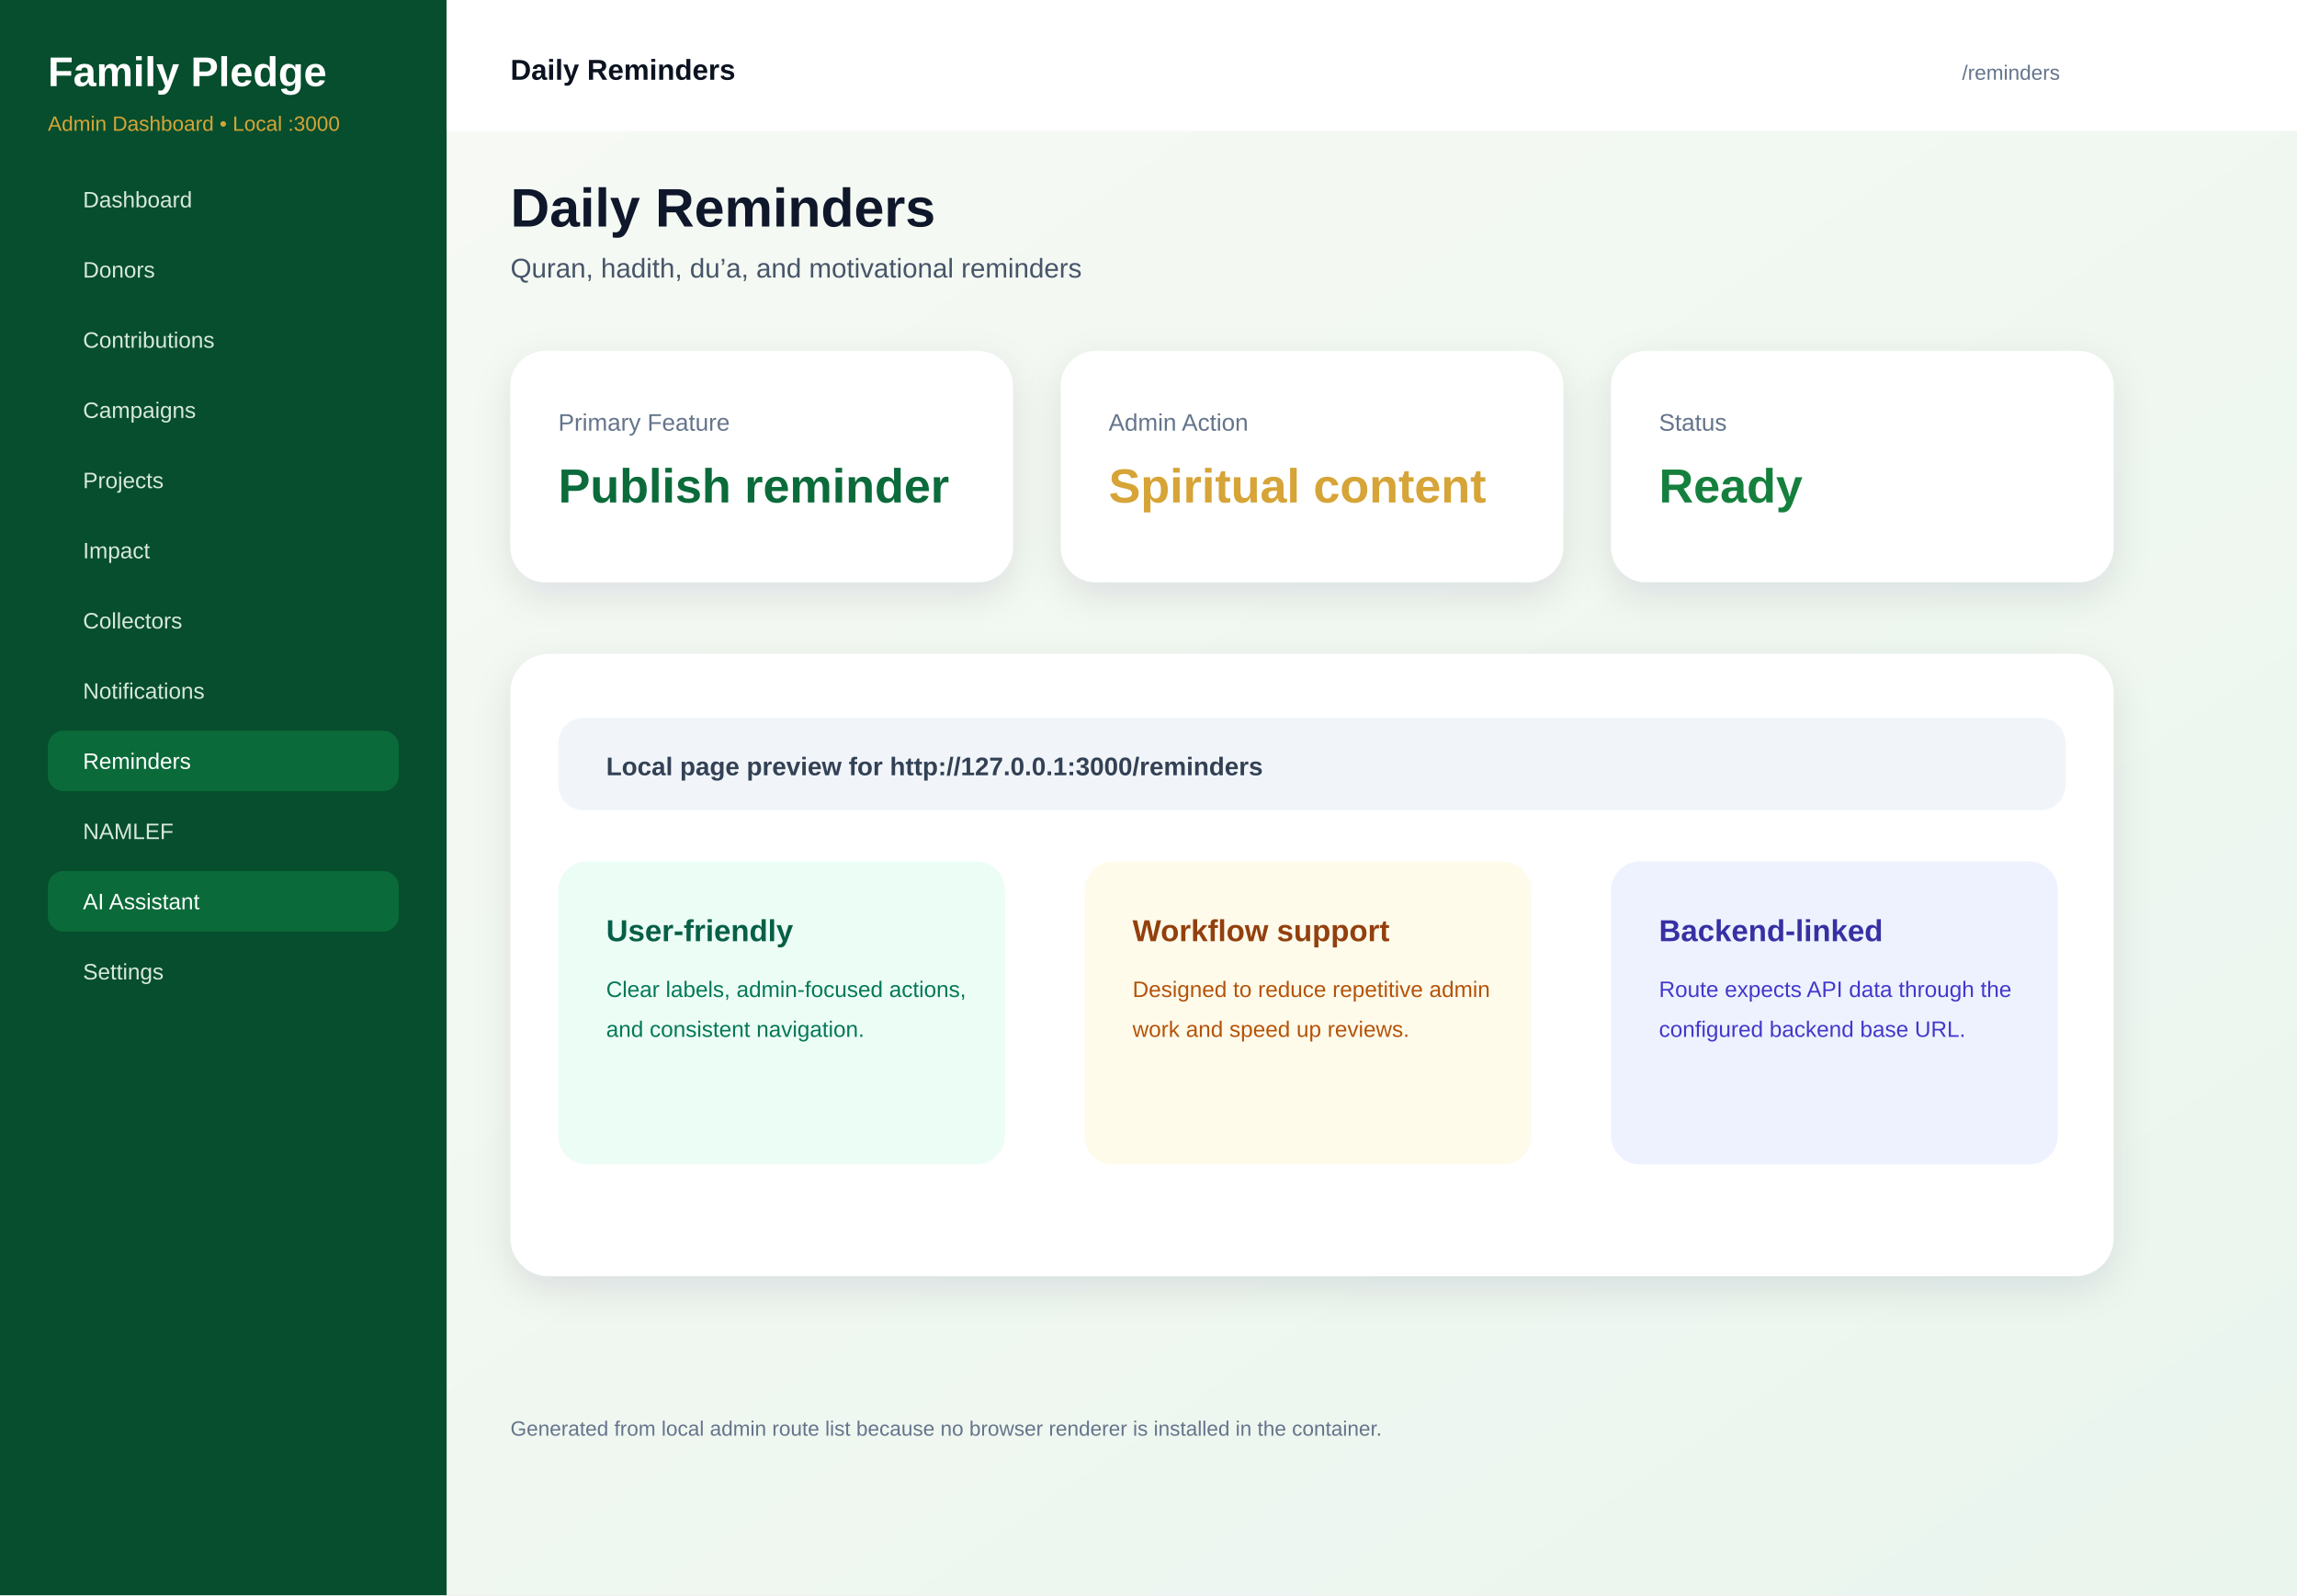
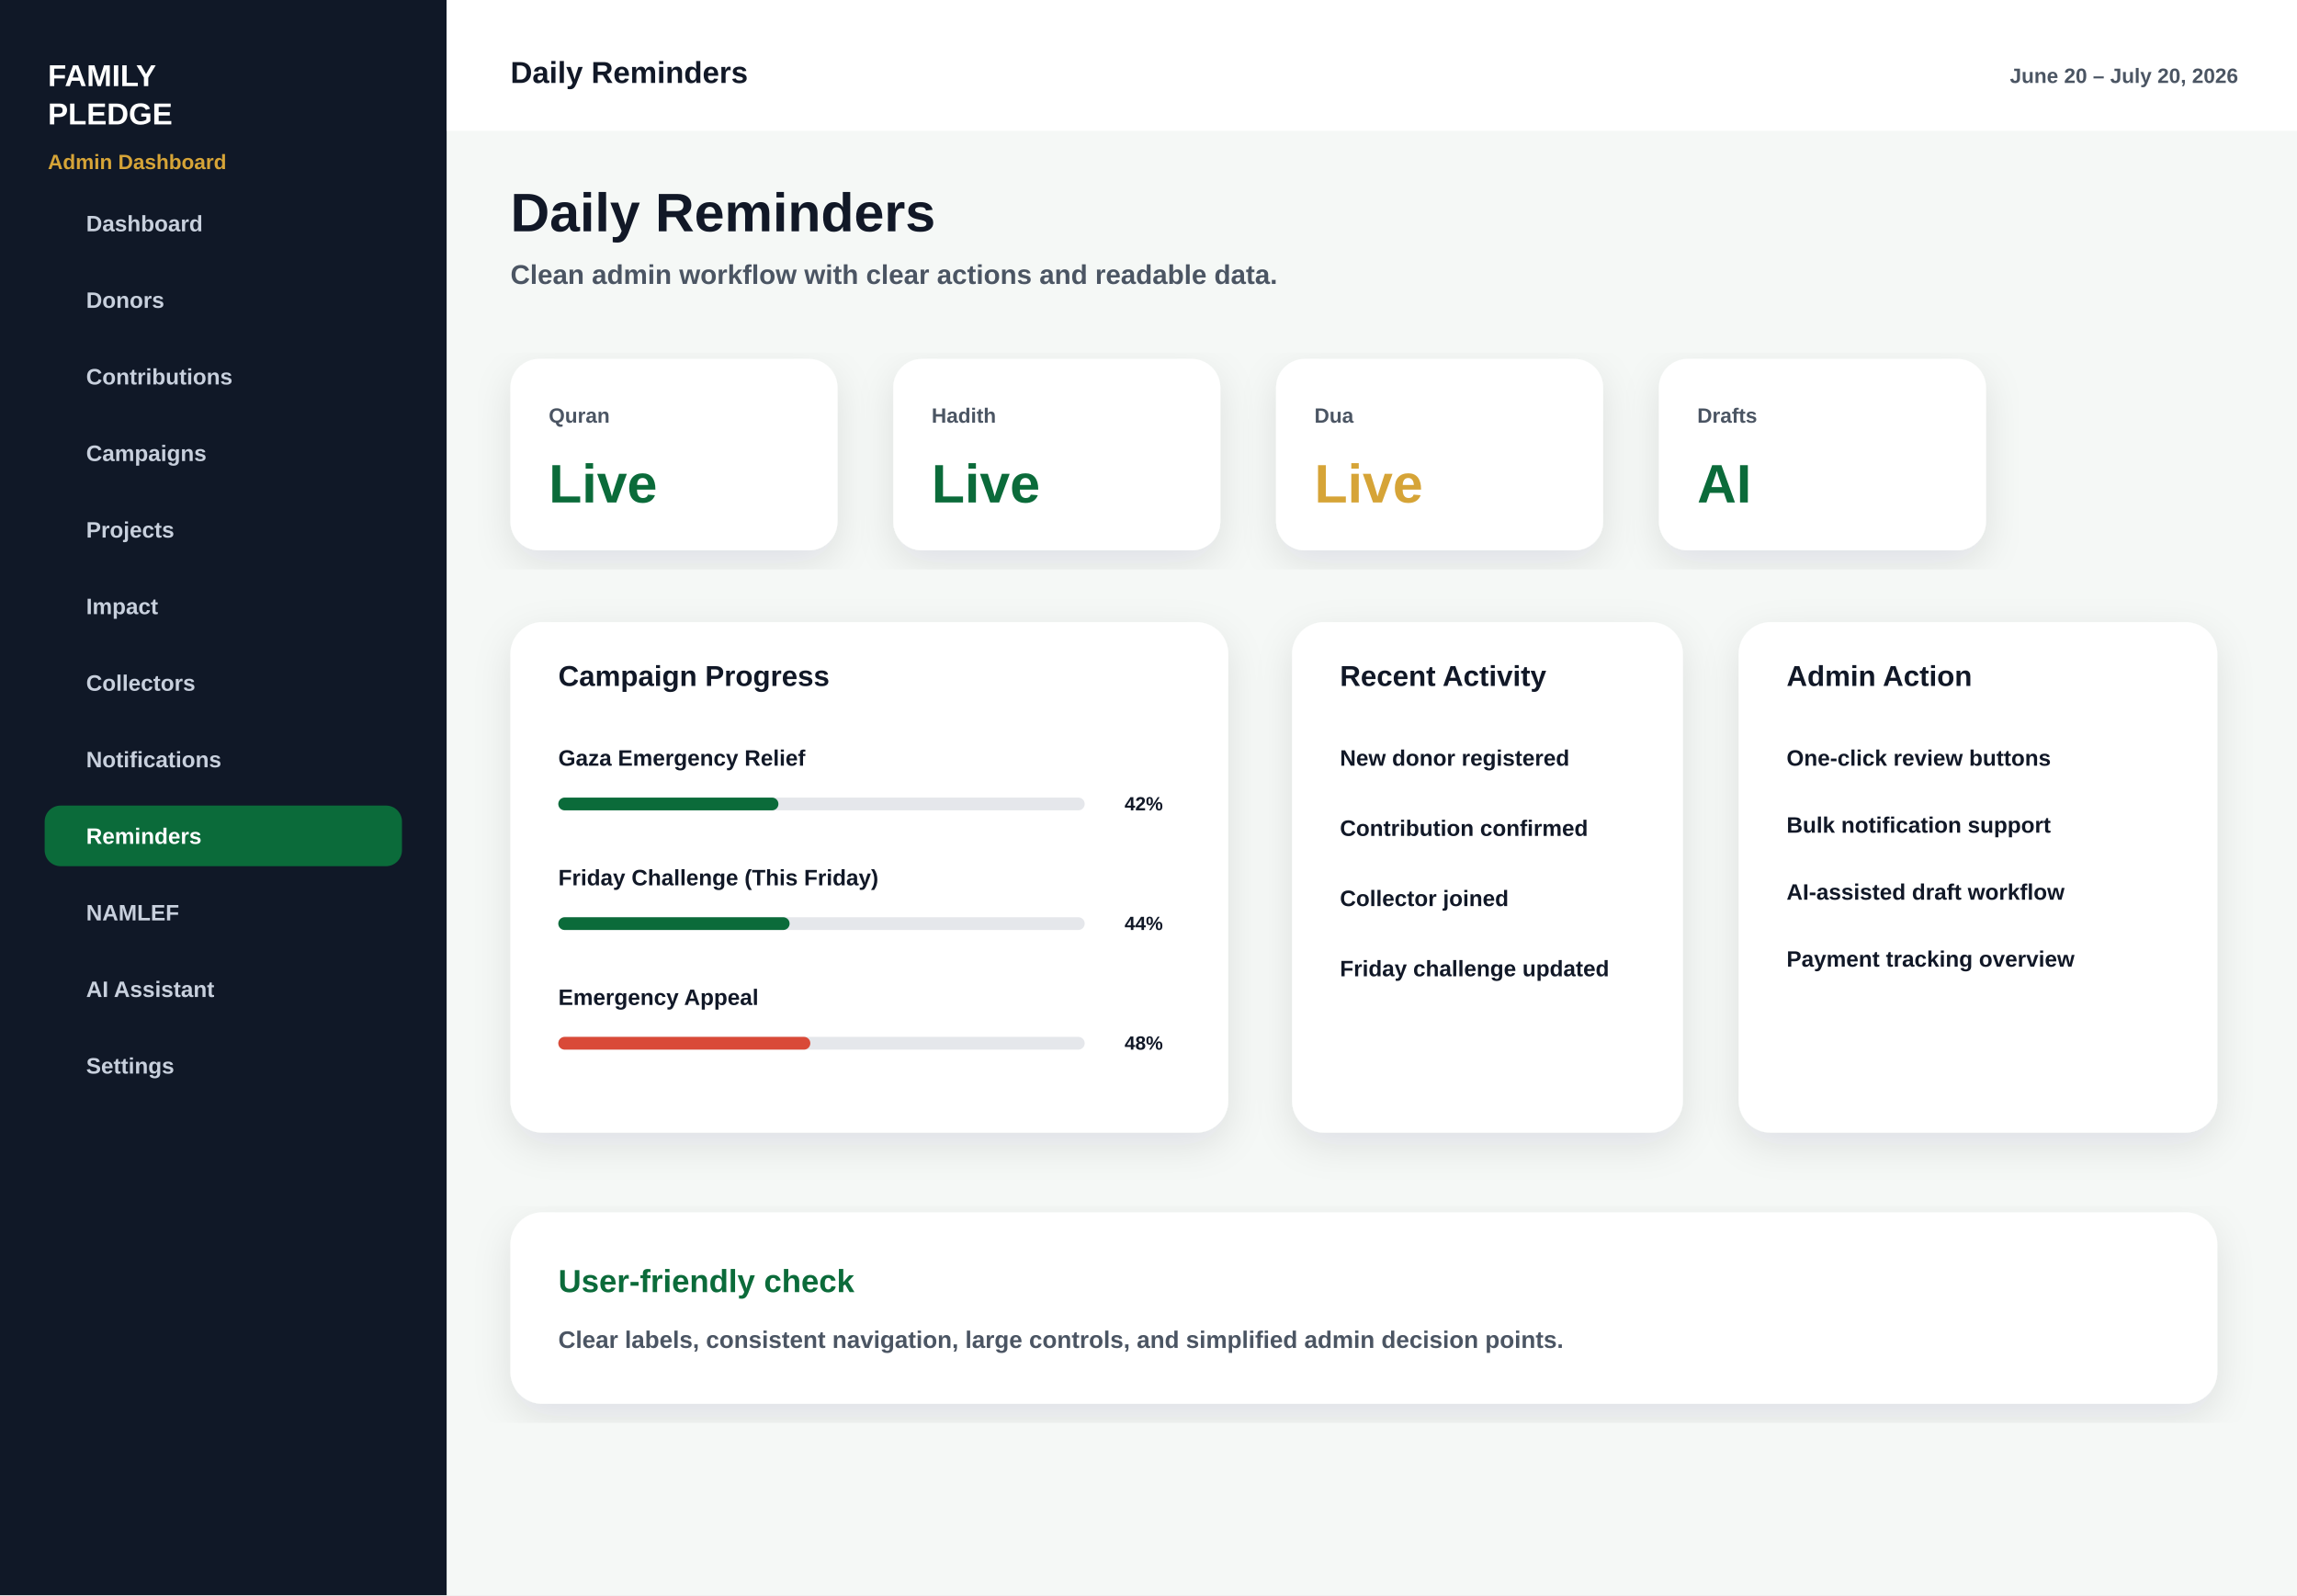
<svg xmlns="http://www.w3.org/2000/svg" width="1440" height="1000" viewBox="0 0 1440 1000">
  <defs>
-     <linearGradient id="g" x1="0" x2="1" y1="0" y2="1">
-       <stop stop-color="#F8FAF5" />
-       <stop offset="1" stop-color="#EAF5EE" />
-     </linearGradient>
-     <filter id="shadow" x="-20%" y="-20%" width="140%" height="140%">
+     <filter id="shadow">
      <feDropShadow dx="0" dy="8" stdDeviation="12" flood-color="#0F172A" flood-opacity="0.10" />
    </filter>
  </defs>
-   <rect width="1440" height="1000" fill="url(#g)" />
-   <rect x="0" y="0" width="280" height="1000" fill="#064E2D" />
-   <text x="30" y="54" font-size="26" font-weight="800" fill="#FFFFFF" font-family="Arial">Family Pledge</text>
-   <text x="30" y="82" font-size="13" fill="#D6A437" font-family="Arial">Admin Dashboard • Local :3000</text>
-   <rect x="30" y="106" width="220" height="38" rx="10" fill="transparent" opacity="0.95" />
-   <text x="52" y="130" font-size="14" fill="#D8E8DD" font-family="Arial">Dashboard</text>
-   <rect x="30" y="150" width="220" height="38" rx="10" fill="transparent" opacity="0.95" />
-   <text x="52" y="174" font-size="14" fill="#D8E8DD" font-family="Arial">Donors</text>
-   <rect x="30" y="194" width="220" height="38" rx="10" fill="transparent" opacity="0.95" />
-   <text x="52" y="218" font-size="14" fill="#D8E8DD" font-family="Arial">Contributions</text>
-   <rect x="30" y="238" width="220" height="38" rx="10" fill="transparent" opacity="0.95" />
-   <text x="52" y="262" font-size="14" fill="#D8E8DD" font-family="Arial">Campaigns</text>
-   <rect x="30" y="282" width="220" height="38" rx="10" fill="transparent" opacity="0.95" />
-   <text x="52" y="306" font-size="14" fill="#D8E8DD" font-family="Arial">Projects</text>
-   <rect x="30" y="326" width="220" height="38" rx="10" fill="transparent" opacity="0.95" />
-   <text x="52" y="350" font-size="14" fill="#D8E8DD" font-family="Arial">Impact</text>
-   <rect x="30" y="370" width="220" height="38" rx="10" fill="transparent" opacity="0.95" />
-   <text x="52" y="394" font-size="14" fill="#D8E8DD" font-family="Arial">Collectors</text>
-   <rect x="30" y="414" width="220" height="38" rx="10" fill="transparent" opacity="0.95" />
-   <text x="52" y="438" font-size="14" fill="#D8E8DD" font-family="Arial">Notifications</text>
-   <rect x="30" y="458" width="220" height="38" rx="10" fill="#0B6B3A" opacity="0.95" />
-   <text x="52" y="482" font-size="14" fill="#ffffff" font-family="Arial">Reminders</text>
-   <rect x="30" y="502" width="220" height="38" rx="10" fill="transparent" opacity="0.95" />
-   <text x="52" y="526" font-size="14" fill="#D8E8DD" font-family="Arial">NAMLEF</text>
-   <rect x="30" y="546" width="220" height="38" rx="10" fill="#0B6B3A" opacity="0.95" />
-   <text x="52" y="570" font-size="14" fill="#ffffff" font-family="Arial">AI Assistant</text>
-   <rect x="30" y="590" width="220" height="38" rx="10" fill="transparent" opacity="0.95" />
-   <text x="52" y="614" font-size="14" fill="#D8E8DD" font-family="Arial">Settings</text>
-   <rect x="280" y="0" width="1160" height="82" fill="#FFFFFF" />
-   <text x="320" y="50" font-size="18" font-weight="700" fill="#0B1220" font-family="Arial">Daily Reminders</text>
-   <text x="1230" y="50" font-size="13" fill="#64748B" font-family="Arial">/reminders</text>
-   <text x="320" y="142" font-size="34" font-weight="800" fill="#0F172A" font-family="Arial">Daily Reminders</text>
-   <text x="320" y="174" font-size="17" fill="#475569" font-family="Arial">Quran, hadith, du’a, and motivational reminders</text>
-   <rect x="320" y="220" width="315" height="145" rx="22" fill="#FFFFFF" filter="url(#shadow)" />
-   <text x="350" y="270" font-size="15" fill="#64748B" font-family="Arial">Primary Feature</text>
-   <text x="350" y="315" font-size="30" font-weight="800" fill="#0B6B3A" font-family="Arial">Publish reminder</text>
-   <rect x="665" y="220" width="315" height="145" rx="22" fill="#FFFFFF" filter="url(#shadow)" />
-   <text x="695" y="270" font-size="15" fill="#64748B" font-family="Arial">Admin Action</text>
-   <text x="695" y="315" font-size="30" font-weight="800" fill="#D6A437" font-family="Arial">Spiritual content</text>
-   <rect x="1010" y="220" width="315" height="145" rx="22" fill="#FFFFFF" filter="url(#shadow)" />
-   <text x="1040" y="270" font-size="15" fill="#64748B" font-family="Arial">Status</text>
-   <text x="1040" y="315" font-size="30" font-weight="800" fill="#15803D" font-family="Arial">Ready</text>
-   <rect x="320" y="410" width="1005" height="390" rx="24" fill="#FFFFFF" filter="url(#shadow)" />
-   <rect x="350" y="450" width="945" height="58" rx="16" fill="#F1F5F9" />
-   <text x="380" y="486" font-size="16" font-weight="700" fill="#334155" font-family="Arial">Local page preview for http://127.0.0.1:3000/reminders</text>
-   <rect x="350" y="540" width="280" height="190" rx="18" fill="#ECFDF5" />
-   <text x="380" y="590" font-size="19" font-weight="800" fill="#065F46" font-family="Arial">User-friendly</text>
-   <text x="380" y="625" font-size="14" fill="#047857" font-family="Arial">Clear labels, admin-focused actions,</text>
-   <text x="380" y="650" font-size="14" fill="#047857" font-family="Arial">and consistent navigation.</text>
-   <rect x="680" y="540" width="280" height="190" rx="18" fill="#FFFBEB" />
-   <text x="710" y="590" font-size="19" font-weight="800" fill="#92400E" font-family="Arial">Workflow support</text>
-   <text x="710" y="625" font-size="14" fill="#B45309" font-family="Arial">Designed to reduce repetitive admin</text>
-   <text x="710" y="650" font-size="14" fill="#B45309" font-family="Arial">work and speed up reviews.</text>
-   <rect x="1010" y="540" width="280" height="190" rx="18" fill="#EEF2FF" />
-   <text x="1040" y="590" font-size="19" font-weight="800" fill="#3730A3" font-family="Arial">Backend-linked</text>
-   <text x="1040" y="625" font-size="14" fill="#4338CA" font-family="Arial">Route expects API data through the</text>
-   <text x="1040" y="650" font-size="14" fill="#4338CA" font-family="Arial">configured backend base URL.</text>
-   <text x="320" y="900" font-size="13" fill="#64748B" font-family="Arial">Generated from local admin route list because no browser renderer is installed in the container.</text>
+   <rect width="1440" height="1000" fill="#F5F8F6" />
+   <rect width="280" height="1000" fill="#101827" />
+   <text x="30" y="54" font-family="Arial, sans-serif" font-size="19" font-weight="900" fill="#fff" text-anchor="start">FAMILY</text>
+   <text x="30" y="78" font-family="Arial, sans-serif" font-size="19" font-weight="900" fill="#fff" text-anchor="start">PLEDGE</text>
+   <text x="30" y="106" font-family="Arial, sans-serif" font-size="13" font-weight="700" fill="#D6A437" text-anchor="start">Admin Dashboard</text>
+   <rect x="28" y="121" width="224" height="38" rx="10" fill="transparent" />
+   <text x="54" y="145" font-family="Arial, sans-serif" font-size="14" font-weight="800" fill="#C8D0DD" text-anchor="start">Dashboard</text>
+   <rect x="28" y="169" width="224" height="38" rx="10" fill="transparent" />
+   <text x="54" y="193" font-family="Arial, sans-serif" font-size="14" font-weight="800" fill="#C8D0DD" text-anchor="start">Donors</text>
+   <rect x="28" y="217" width="224" height="38" rx="10" fill="transparent" />
+   <text x="54" y="241" font-family="Arial, sans-serif" font-size="14" font-weight="800" fill="#C8D0DD" text-anchor="start">Contributions</text>
+   <rect x="28" y="265" width="224" height="38" rx="10" fill="transparent" />
+   <text x="54" y="289" font-family="Arial, sans-serif" font-size="14" font-weight="800" fill="#C8D0DD" text-anchor="start">Campaigns</text>
+   <rect x="28" y="313" width="224" height="38" rx="10" fill="transparent" />
+   <text x="54" y="337" font-family="Arial, sans-serif" font-size="14" font-weight="800" fill="#C8D0DD" text-anchor="start">Projects</text>
+   <rect x="28" y="361" width="224" height="38" rx="10" fill="transparent" />
+   <text x="54" y="385" font-family="Arial, sans-serif" font-size="14" font-weight="800" fill="#C8D0DD" text-anchor="start">Impact</text>
+   <rect x="28" y="409" width="224" height="38" rx="10" fill="transparent" />
+   <text x="54" y="433" font-family="Arial, sans-serif" font-size="14" font-weight="800" fill="#C8D0DD" text-anchor="start">Collectors</text>
+   <rect x="28" y="457" width="224" height="38" rx="10" fill="transparent" />
+   <text x="54" y="481" font-family="Arial, sans-serif" font-size="14" font-weight="800" fill="#C8D0DD" text-anchor="start">Notifications</text>
+   <rect x="28" y="505" width="224" height="38" rx="10" fill="#0B6B3A" />
+   <text x="54" y="529" font-family="Arial, sans-serif" font-size="14" font-weight="800" fill="#fff" text-anchor="start">Reminders</text>
+   <rect x="28" y="553" width="224" height="38" rx="10" fill="transparent" />
+   <text x="54" y="577" font-family="Arial, sans-serif" font-size="14" font-weight="800" fill="#C8D0DD" text-anchor="start">NAMLEF</text>
+   <rect x="28" y="601" width="224" height="38" rx="10" fill="transparent" />
+   <text x="54" y="625" font-family="Arial, sans-serif" font-size="14" font-weight="800" fill="#C8D0DD" text-anchor="start">AI Assistant</text>
+   <rect x="28" y="649" width="224" height="38" rx="10" fill="transparent" />
+   <text x="54" y="673" font-family="Arial, sans-serif" font-size="14" font-weight="800" fill="#C8D0DD" text-anchor="start">Settings</text>
+   <rect x="280" y="0" width="1160" height="82" rx="0" fill="#fff" />
+   <text x="320" y="52" font-family="Arial, sans-serif" font-size="19" font-weight="900" fill="#111827" text-anchor="start">Daily Reminders</text>
+   <text x="1260" y="52" font-family="Arial, sans-serif" font-size="13" font-weight="700" fill="#4B5563" text-anchor="start">June 20 – July 20, 2026</text>
+   <text x="320" y="145" font-family="Arial, sans-serif" font-size="34" font-weight="900" fill="#111827" text-anchor="start">Daily Reminders</text>
+   <text x="320" y="178" font-family="Arial, sans-serif" font-size="17" font-weight="600" fill="#4B5563" text-anchor="start">Clean admin workflow with clear actions and readable data.</text>
+   <rect x="320" y="225" width="205" height="120" rx="18" fill="#fff" filter="url(#shadow)" />
+   <text x="344" y="265" font-family="Arial, sans-serif" font-size="13" font-weight="800" fill="#4B5563" text-anchor="start">Quran</text>
+   <text x="344" y="315" font-family="Arial, sans-serif" font-size="34" font-weight="900" fill="#0B6B3A" text-anchor="start">Live</text>
+   <rect x="560" y="225" width="205" height="120" rx="18" fill="#fff" filter="url(#shadow)" />
+   <text x="584" y="265" font-family="Arial, sans-serif" font-size="13" font-weight="800" fill="#4B5563" text-anchor="start">Hadith</text>
+   <text x="584" y="315" font-family="Arial, sans-serif" font-size="34" font-weight="900" fill="#0B6B3A" text-anchor="start">Live</text>
+   <rect x="800" y="225" width="205" height="120" rx="18" fill="#fff" filter="url(#shadow)" />
+   <text x="824" y="265" font-family="Arial, sans-serif" font-size="13" font-weight="800" fill="#4B5563" text-anchor="start">Dua</text>
+   <text x="824" y="315" font-family="Arial, sans-serif" font-size="34" font-weight="900" fill="#D6A437" text-anchor="start">Live</text>
+   <rect x="1040" y="225" width="205" height="120" rx="18" fill="#fff" filter="url(#shadow)" />
+   <text x="1064" y="265" font-family="Arial, sans-serif" font-size="13" font-weight="800" fill="#4B5563" text-anchor="start">Drafts</text>
+   <text x="1064" y="315" font-family="Arial, sans-serif" font-size="34" font-weight="900" fill="#0B6B3A" text-anchor="start">AI</text>
+   <rect x="320" y="390" width="450" height="320" rx="20" fill="#fff" filter="url(#shadow)" />
+   <text x="350" y="430" font-family="Arial, sans-serif" font-size="18" font-weight="900" fill="#111827" text-anchor="start">Campaign Progress</text>
+   <text x="350" y="480" font-family="Arial, sans-serif" font-size="14" font-weight="800" fill="#111827" text-anchor="start">Gaza Emergency Relief</text>
+   <rect x="350" y="500" width="330" height="8" rx="4" fill="#E5E7EB" />
+   <rect x="350" y="500" width="138" height="8" rx="4" fill="#0B6B3A" />
+   <text x="705" y="508" font-family="Arial, sans-serif" font-size="12" font-weight="800" fill="#111827" text-anchor="start">42%</text>
+   <text x="350" y="555" font-family="Arial, sans-serif" font-size="14" font-weight="800" fill="#111827" text-anchor="start">Friday Challenge (This Friday)</text>
+   <rect x="350" y="575" width="330" height="8" rx="4" fill="#E5E7EB" />
+   <rect x="350" y="575" width="145" height="8" rx="4" fill="#0B6B3A" />
+   <text x="705" y="583" font-family="Arial, sans-serif" font-size="12" font-weight="800" fill="#111827" text-anchor="start">44%</text>
+   <text x="350" y="630" font-family="Arial, sans-serif" font-size="14" font-weight="800" fill="#111827" text-anchor="start">Emergency Appeal</text>
+   <rect x="350" y="650" width="330" height="8" rx="4" fill="#E5E7EB" />
+   <rect x="350" y="650" width="158" height="8" rx="4" fill="#D94A38" />
+   <text x="705" y="658" font-family="Arial, sans-serif" font-size="12" font-weight="800" fill="#111827" text-anchor="start">48%</text>
+   <rect x="810" y="390" width="245" height="320" rx="20" fill="#fff" filter="url(#shadow)" />
+   <text x="840" y="430" font-family="Arial, sans-serif" font-size="18" font-weight="900" fill="#111827" text-anchor="start">Recent Activity</text>
+   <text x="840" y="480" font-family="Arial, sans-serif" font-size="14" font-weight="700" fill="#111827" text-anchor="start">New donor registered</text>
+   <text x="840" y="524" font-family="Arial, sans-serif" font-size="14" font-weight="700" fill="#111827" text-anchor="start">Contribution confirmed</text>
+   <text x="840" y="568" font-family="Arial, sans-serif" font-size="14" font-weight="700" fill="#111827" text-anchor="start">Collector joined</text>
+   <text x="840" y="612" font-family="Arial, sans-serif" font-size="14" font-weight="700" fill="#111827" text-anchor="start">Friday challenge updated</text>
+   <rect x="1090" y="390" width="300" height="320" rx="20" fill="#fff" filter="url(#shadow)" />
+   <text x="1120" y="430" font-family="Arial, sans-serif" font-size="18" font-weight="900" fill="#111827" text-anchor="start">Admin Action</text>
+   <text x="1120" y="480" font-family="Arial, sans-serif" font-size="14" font-weight="700" fill="#111827" text-anchor="start">One-click review buttons</text>
+   <text x="1120" y="522" font-family="Arial, sans-serif" font-size="14" font-weight="700" fill="#111827" text-anchor="start">Bulk notification support</text>
+   <text x="1120" y="564" font-family="Arial, sans-serif" font-size="14" font-weight="700" fill="#111827" text-anchor="start">AI-assisted draft workflow</text>
+   <text x="1120" y="606" font-family="Arial, sans-serif" font-size="14" font-weight="700" fill="#111827" text-anchor="start">Payment tracking overview</text>
+   <rect x="320" y="760" width="1070" height="120" rx="20" fill="#fff" filter="url(#shadow)" />
+   <text x="350" y="810" font-family="Arial, sans-serif" font-size="20" font-weight="900" fill="#0B6B3A" text-anchor="start">User-friendly check</text>
+   <text x="350" y="845" font-family="Arial, sans-serif" font-size="15" font-weight="700" fill="#4B5563" text-anchor="start">Clear labels, consistent navigation, large controls, and simplified admin decision points.</text>
</svg>
